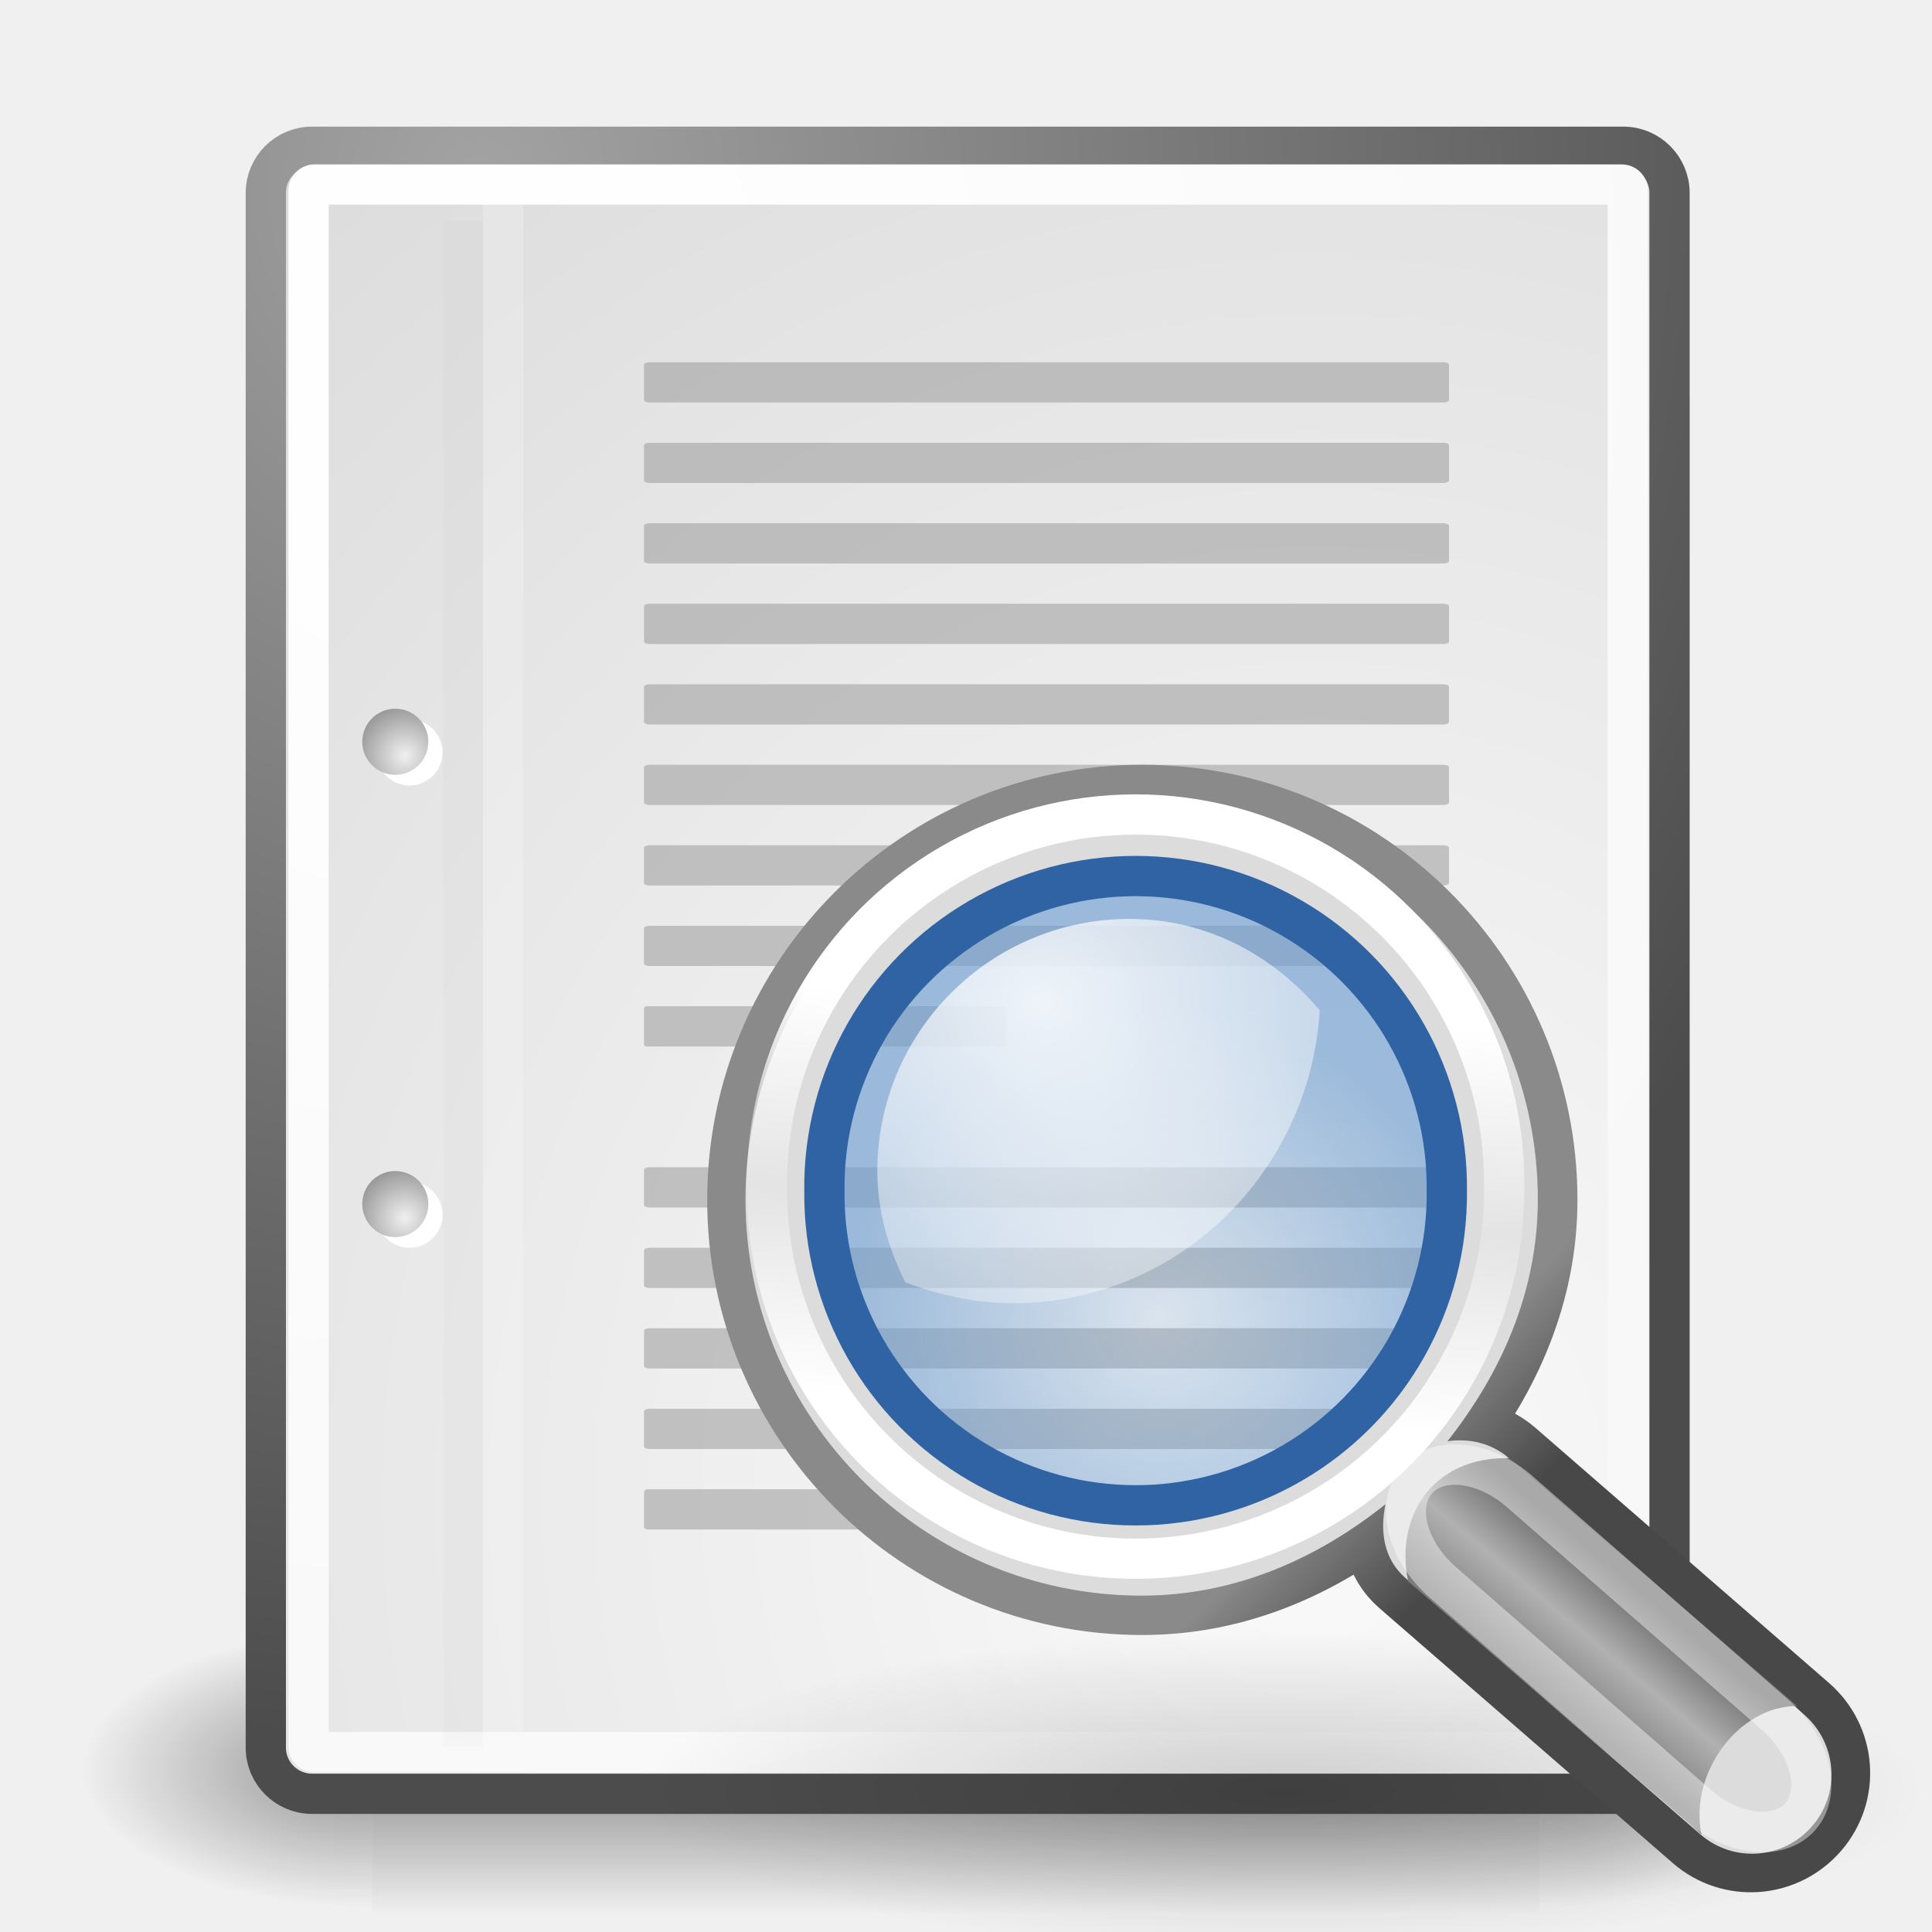
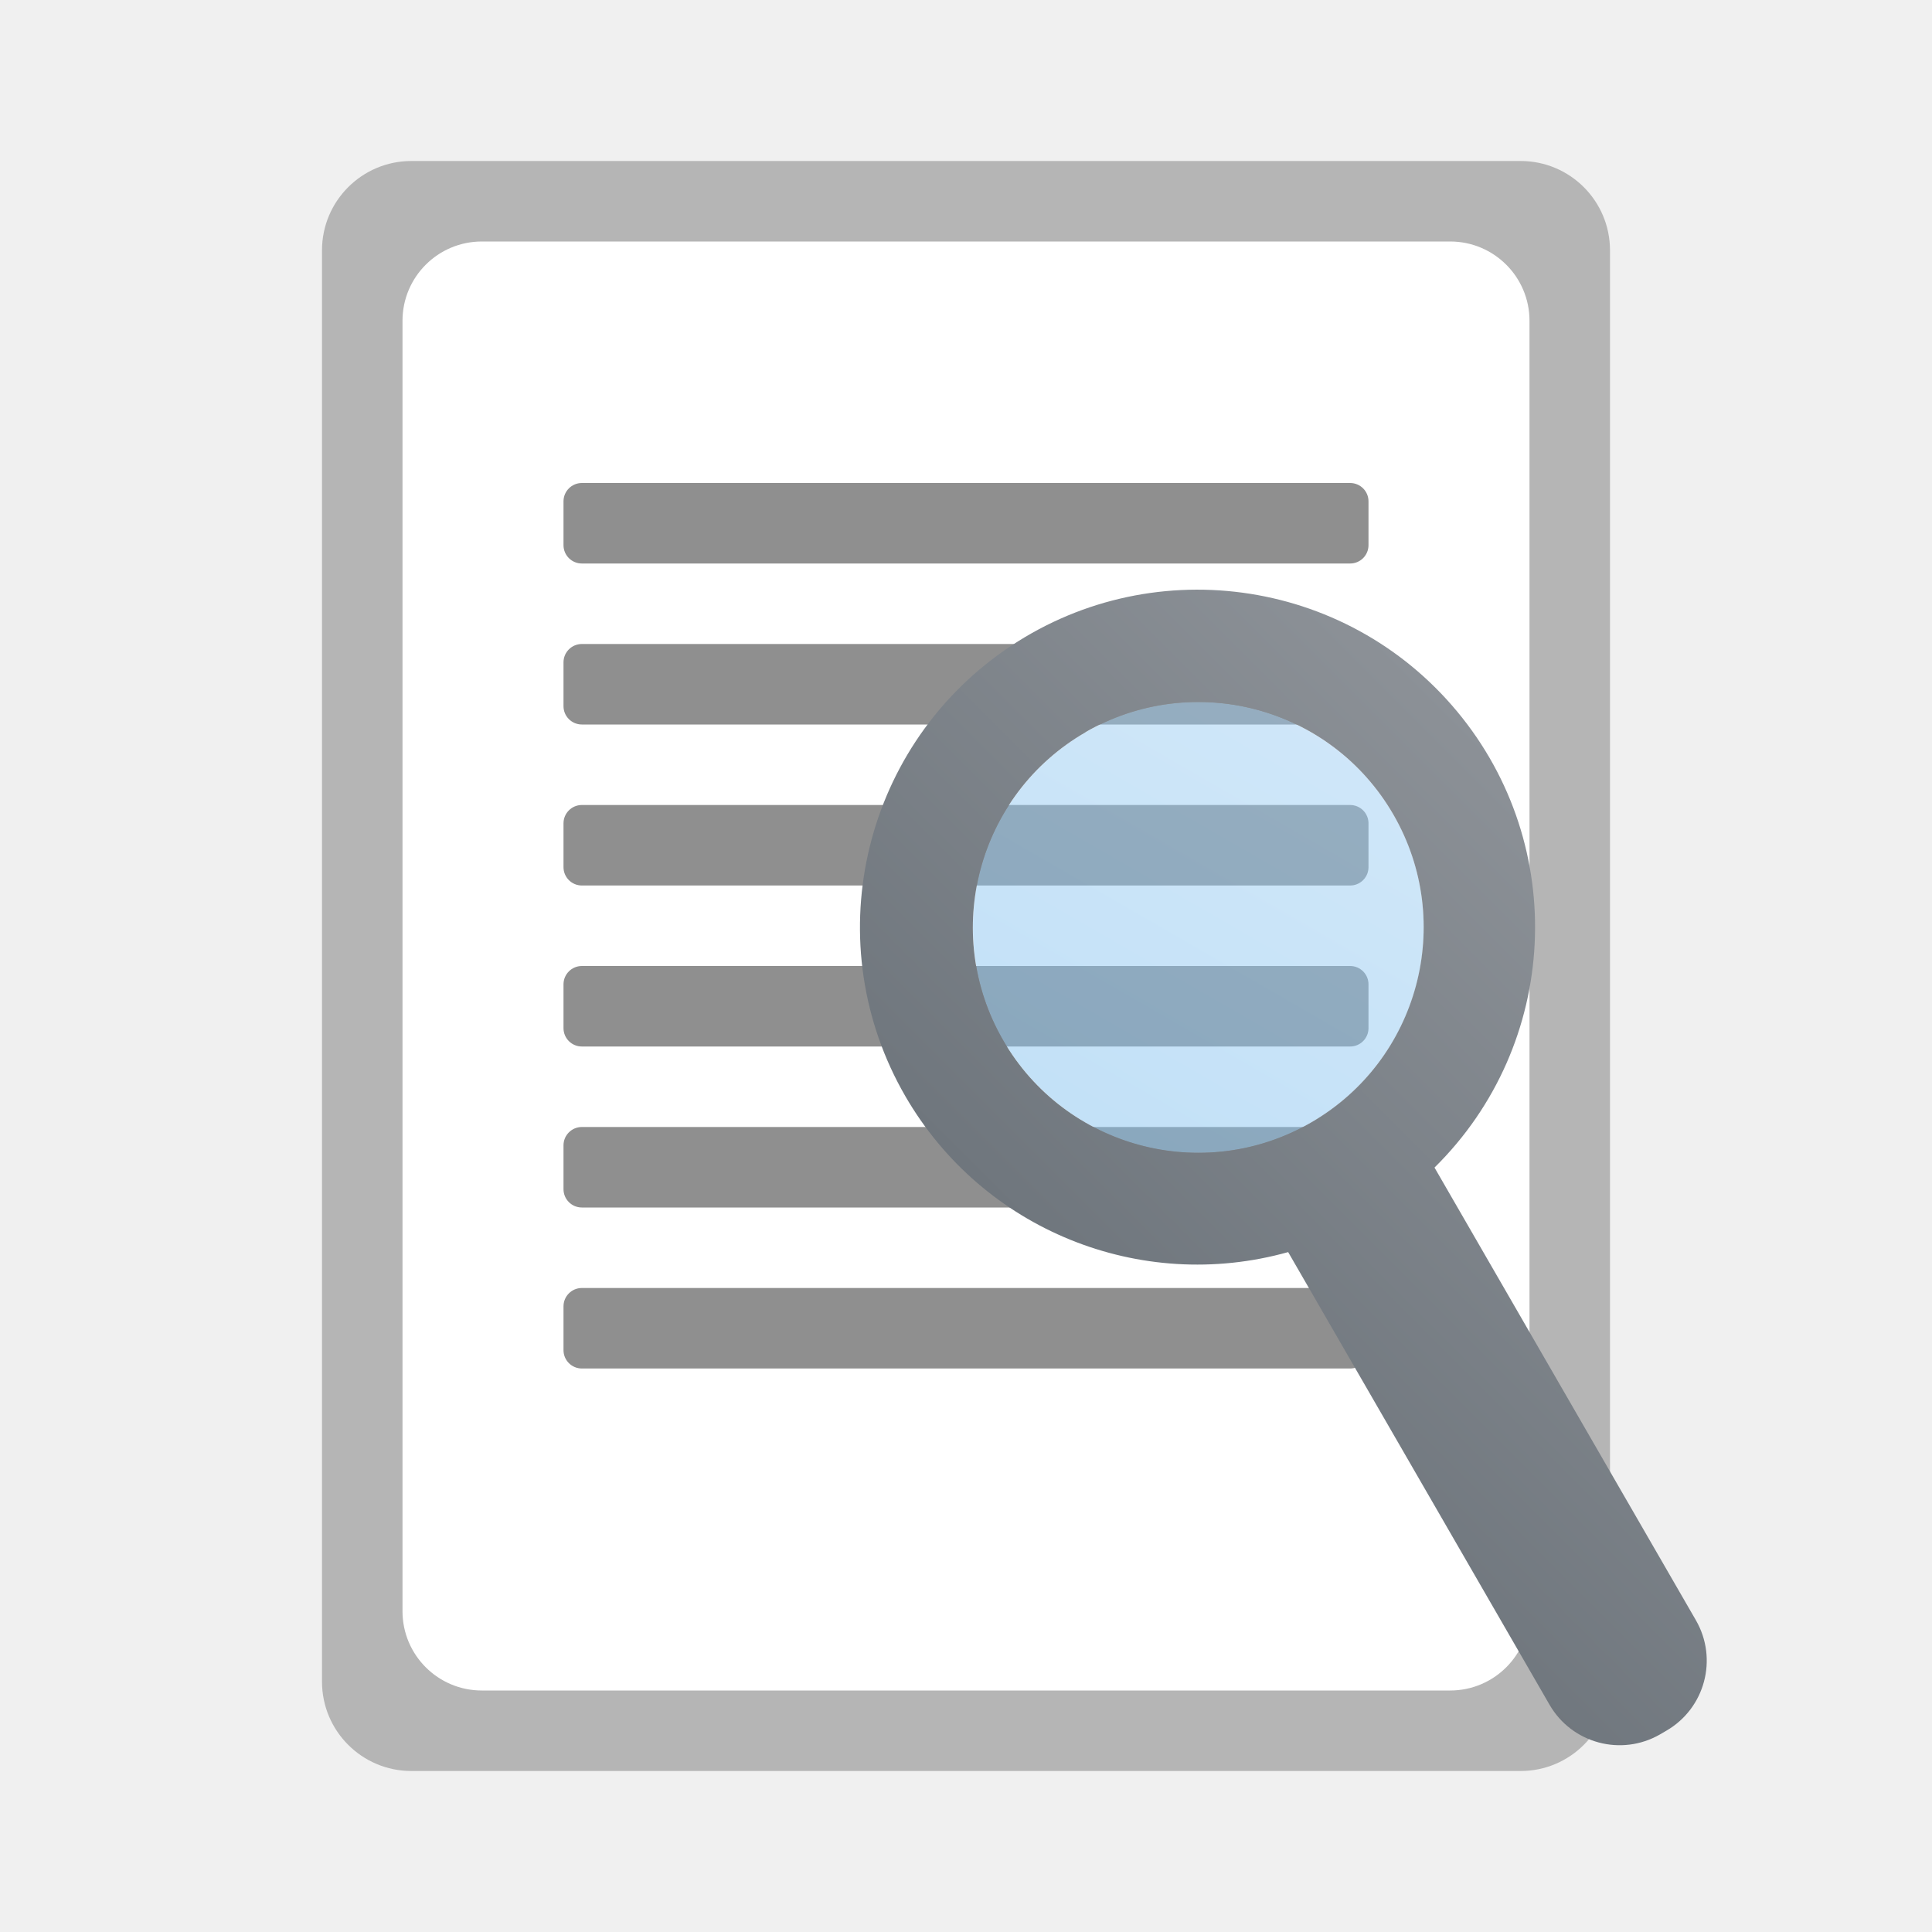
- <svg xmlns="http://www.w3.org/2000/svg" xmlns:xlink="http://www.w3.org/1999/xlink" id="svg249" height="48px" width="48px">
-   <defs id="defs3">
-     <radialGradient xlink:href="#linearGradient5060" id="radialGradient5031" gradientUnits="userSpaceOnUse" gradientTransform="matrix(-2.774389,0,0,1.969706,112.7623,-872.8854)" cx="605.714" cy="486.648" fx="605.714" fy="486.648" r="117.143" />
-     <linearGradient id="linearGradient5060">
-       <stop style="stop-color:black;stop-opacity:1;" offset="0" id="stop5062" />
-       <stop style="stop-color:black;stop-opacity:0;" offset="1" id="stop5064" />
+ <svg xmlns="http://www.w3.org/2000/svg" height="24px" width="24px" id="Camada_1" data-name="Camada 1" viewBox="0 0 24 24">
+   <defs>
+     <style>.cls-1{fill:#b5b5b5;}.cls-2{fill:#fff;}.cls-3{fill:#8f8f8f;}.cls-4{opacity:0.49;fill:url(#Gradiente_sem_nome_85);}.cls-5{fill:url(#Gradiente_sem_nome_93);}</style>
+     <linearGradient id="Gradiente_sem_nome_85" x1="-0.458" y1="9.095" x2="2.343" y2="13.946" gradientTransform="matrix(-1, 0, 0, 1, 15.828, 0)" gradientUnits="userSpaceOnUse">
+       <stop offset="0" stop-color="#9dcdf2" />
+       <stop offset="1" stop-color="#84c1ef" />
    </linearGradient>
-     <radialGradient xlink:href="#linearGradient5060" id="radialGradient5029" gradientUnits="userSpaceOnUse" gradientTransform="matrix(2.774389,0,0,1.969706,-1891.633,-872.8854)" cx="605.714" cy="486.648" fx="605.714" fy="486.648" r="117.143" />
-     <linearGradient id="linearGradient5048">
-       <stop style="stop-color:black;stop-opacity:0;" offset="0" id="stop5050" />
-       <stop id="stop5056" offset="0.5" style="stop-color:black;stop-opacity:1;" />
-       <stop style="stop-color:black;stop-opacity:0;" offset="1" id="stop5052" />
+     <linearGradient id="Gradiente_sem_nome_93" x1="-4.504" y1="11.025" x2="1.437" y2="16.966" gradientTransform="matrix(-1, 0, 0, 1, 15.828, 0)" gradientUnits="userSpaceOnUse">
+       <stop offset="0" stop-color="#8c9197" />
+       <stop offset="1" stop-color="#6f767d" />
    </linearGradient>
-     <linearGradient xlink:href="#linearGradient5048" id="linearGradient5027" gradientUnits="userSpaceOnUse" gradientTransform="matrix(2.774389,0,0,1.969706,-1892.179,-872.8854)" x1="302.857" y1="366.648" x2="302.857" y2="609.505" />
-     <linearGradient id="linearGradient4542">
-       <stop style="stop-color:#000000;stop-opacity:1;" offset="0" id="stop4544" />
-       <stop style="stop-color:#000000;stop-opacity:0;" offset="1" id="stop4546" />
-     </linearGradient>
-     <linearGradient id="linearGradient15662">
-       <stop id="stop15664" offset="0" style="stop-color:#ffffff;stop-opacity:1;" />
-       <stop id="stop15666" offset="1" style="stop-color:#f8f8f8;stop-opacity:1;" />
-     </linearGradient>
-     <radialGradient id="aigrd3" cx="20.892" cy="64.568" r="5.257" fx="20.892" fy="64.568" gradientUnits="userSpaceOnUse">
-       <stop offset="0" style="stop-color:#F0F0F0" id="stop15573" />
-       <stop offset="1" style="stop-color:#9a9a9a;stop-opacity:1;" id="stop15575" />
-     </radialGradient>
-     <radialGradient id="aigrd2" cx="20.892" cy="114.568" r="5.256" fx="20.892" fy="114.568" gradientUnits="userSpaceOnUse">
-       <stop offset="0" style="stop-color:#F0F0F0" id="stop15566" />
-       <stop offset="1" style="stop-color:#9a9a9a;stop-opacity:1;" id="stop15568" />
-     </radialGradient>
-     <linearGradient id="linearGradient269">
-       <stop id="stop270" offset="0" style="stop-color:#a3a3a3;stop-opacity:1;" />
-       <stop id="stop271" offset="1" style="stop-color:#4c4c4c;stop-opacity:1;" />
-     </linearGradient>
-     <linearGradient id="linearGradient259">
-       <stop id="stop260" offset="0" style="stop-color:#fafafa;stop-opacity:1;" />
-       <stop id="stop261" offset="1" style="stop-color:#bbbbbb;stop-opacity:1;" />
-     </linearGradient>
-     <radialGradient xlink:href="#linearGradient269" id="radialGradient15656" gradientUnits="userSpaceOnUse" gradientTransform="matrix(0.968273,0,0,1.032767,3.353553,0.646447)" cx="8.824" cy="3.756" fx="8.824" fy="3.756" r="37.752" />
-     <radialGradient xlink:href="#linearGradient259" id="radialGradient15658" gradientUnits="userSpaceOnUse" gradientTransform="scale(0.960493,1.041132)" cx="33.967" cy="35.737" fx="33.967" fy="35.737" r="86.708" />
-     <radialGradient xlink:href="#linearGradient15662" id="radialGradient15668" gradientUnits="userSpaceOnUse" gradientTransform="matrix(0.968273,0,0,1.032767,3.353553,0.646447)" cx="8.144" cy="7.268" fx="8.144" fy="7.268" r="38.159" />
-     <radialGradient r="5.256" fy="114.568" fx="20.892" cy="114.568" cx="20.892" gradientTransform="matrix(0.229703,0,0,0.229703,4.613529,3.979808)" gradientUnits="userSpaceOnUse" id="radialGradient2283" xlink:href="#aigrd2" />
-     <radialGradient r="5.257" fy="64.568" fx="20.892" cy="64.568" cx="20.892" gradientTransform="matrix(0.229703,0,0,0.229703,4.613529,3.979808)" gradientUnits="userSpaceOnUse" id="radialGradient2285" xlink:href="#aigrd3" />
-     <radialGradient xlink:href="#linearGradient4542" id="radialGradient4548" cx="24.307" cy="42.078" fx="24.307" fy="42.078" r="15.822" gradientTransform="matrix(1,0,0,0.284916,0,30.08928)" gradientUnits="userSpaceOnUse" />
-     <linearGradient id="linearGradient4440">
-       <stop id="stop4442" offset="0" style="stop-color:#7d7d7d;stop-opacity:1;" />
-       <stop style="stop-color:#b1b1b1;stop-opacity:1;" offset="0.5" id="stop4448" />
-       <stop id="stop4444" offset="1" style="stop-color:#686868;stop-opacity:1;" />
-     </linearGradient>
-     <linearGradient id="linearGradient4454">
-       <stop id="stop4456" offset="0" style="stop-color:#729fcf;stop-opacity:0.208;" />
-       <stop id="stop4458" offset="1" style="stop-color:#729fcf;stop-opacity:0.676;" />
-     </linearGradient>
-     <linearGradient id="linearGradient4467">
-       <stop id="stop4469" offset="0" style="stop-color:#ffffff;stop-opacity:1;" />
-       <stop id="stop4471" offset="1" style="stop-color:#ffffff;stop-opacity:0.248;" />
-     </linearGradient>
-     <linearGradient id="linearGradient4477">
-       <stop id="stop4479" offset="0" style="stop-color:#000000;stop-opacity:1;" />
-       <stop id="stop4481" offset="1" style="stop-color:#000000;stop-opacity:0;" />
-     </linearGradient>
-     <linearGradient id="linearGradient2366">
-       <stop style="stop-color:#ffffff;stop-opacity:1;" offset="0" id="stop2368" />
-       <stop id="stop2374" offset="0.5" style="stop-color:#ffffff;stop-opacity:0.219;" />
-       <stop style="stop-color:#ffffff;stop-opacity:1;" offset="1" id="stop2370" />
-     </linearGradient>
-     <linearGradient id="linearGradient2846">
-       <stop style="stop-color:#8a8a8a;stop-opacity:1;" offset="0" id="stop2848" />
-       <stop style="stop-color:#484848;stop-opacity:1;" offset="1" id="stop2850" />
-     </linearGradient>
-     <radialGradient xlink:href="#linearGradient4477" id="radialGradient1527" gradientUnits="userSpaceOnUse" gradientTransform="matrix(1,0,0,0.237968,-8.821068e-16,28.93278)" cx="24.13" cy="37.968" fx="24.13" fy="37.968" r="16.529" />
-     <linearGradient xlink:href="#linearGradient2846" id="linearGradient1529" gradientUnits="userSpaceOnUse" x1="27.366" y1="26.58" x2="31.336" y2="30.558" />
-     <linearGradient xlink:href="#linearGradient4440" id="linearGradient1531" gradientUnits="userSpaceOnUse" gradientTransform="matrix(1.334593,0,0,1.291292,-6.973842,-7.460658)" x1="30.656" y1="34" x2="33.219" y2="31.062" />
-     <linearGradient xlink:href="#linearGradient2366" id="linearGradient1533" gradientUnits="userSpaceOnUse" x1="18.293" y1="13.602" x2="17.501" y2="25.743" />
-     <radialGradient xlink:href="#linearGradient4454" id="radialGradient1537" gradientUnits="userSpaceOnUse" cx="18.241" cy="21.818" fx="18.241" fy="21.818" r="8.309" />
-     <radialGradient xlink:href="#linearGradient4467" id="radialGradient1539" gradientUnits="userSpaceOnUse" gradientTransform="matrix(2.592963,-7.746900e-24,-5.714443e-24,2.252104,-25.05975,-18.941)" cx="15.414" cy="13.078" fx="15.414" fy="13.078" r="6.656" />
  </defs>
-   <g id="layer6">
-     <g style="display:inline" id="g5022" transform="matrix(2.165152e-2,0,0,1.485743e-2,43.0076,42.68539)">
-       <rect y="-150.697" x="-1559.252" height="478.357" width="1339.633" id="rect4173" style="opacity:0.402;color:black;fill:url(#linearGradient5027);fill-opacity:1;fill-rule:nonzero;stroke:none;stroke-width:1;stroke-linecap:round;stroke-linejoin:miter;marker:none;marker-start:none;marker-mid:none;marker-end:none;stroke-miterlimit:4;stroke-dasharray:none;stroke-dashoffset:0;stroke-opacity:1;visibility:visible;display:inline;overflow:visible" />
-       <path id="path5058" d="M -219.619,-150.68 C -219.619,-150.68 -219.619,327.65 -219.619,327.65 C -76.745,328.551 125.781,220.481 125.781,88.454 C 125.781,-43.572 -33.655,-150.68 -219.619,-150.68 z " style="opacity:0.402;color:black;fill:url(#radialGradient5029);fill-opacity:1;fill-rule:nonzero;stroke:none;stroke-width:1;stroke-linecap:round;stroke-linejoin:miter;marker:none;marker-start:none;marker-mid:none;marker-end:none;stroke-miterlimit:4;stroke-dasharray:none;stroke-dashoffset:0;stroke-opacity:1;visibility:visible;display:inline;overflow:visible" />
-       <path style="opacity:0.402;color:black;fill:url(#radialGradient5031);fill-opacity:1;fill-rule:nonzero;stroke:none;stroke-width:1;stroke-linecap:round;stroke-linejoin:miter;marker:none;marker-start:none;marker-mid:none;marker-end:none;stroke-miterlimit:4;stroke-dasharray:none;stroke-dashoffset:0;stroke-opacity:1;visibility:visible;display:inline;overflow:visible" d="M -1559.252,-150.68 C -1559.252,-150.68 -1559.252,327.65 -1559.252,327.65 C -1702.127,328.551 -1904.652,220.481 -1904.652,88.454 C -1904.652,-43.572 -1745.216,-150.68 -1559.252,-150.68 z " id="path5018" />
-     </g>
-   </g>
-   <g style="display:inline" id="layer1">
-     <rect style="color:#000000;fill:url(#radialGradient15658);fill-opacity:1;fill-rule:nonzero;stroke:url(#radialGradient15656);stroke-width:1;stroke-linecap:round;stroke-linejoin:round;stroke-miterlimit:4;stroke-dashoffset:0;stroke-opacity:1;marker:none;marker-start:none;marker-mid:none;marker-end:none;visibility:visible;display:block;overflow:visible" id="rect15391" width="34.875" height="40.92" x="6.604" y="3.646" ry="1.149" />
-     <rect style="color:#000000;fill:none;fill-opacity:1;fill-rule:nonzero;stroke:url(#radialGradient15668);stroke-width:1;stroke-linecap:round;stroke-linejoin:round;stroke-miterlimit:4;stroke-dashoffset:0;stroke-opacity:1;marker:none;marker-start:none;marker-mid:none;marker-end:none;visibility:visible;display:block;overflow:visible" id="rect15660" width="32.776" height="38.946" x="7.666" y="4.584" ry="0.149" rx="0.149" />
-     <g transform="translate(0.646447,-3.798933e-2)" id="g2270">
-       <g id="g1440" style="fill:#ffffff;fill-opacity:1;fill-rule:nonzero;stroke:#000000;stroke-miterlimit:4" transform="matrix(0.229703,0,0,0.229703,4.967081,4.244972)">
-         <radialGradient id="radialGradient1442" cx="20.892" cy="114.568" r="5.256" fx="20.892" fy="114.568" gradientUnits="userSpaceOnUse">
-           <stop offset="0" style="stop-color:#F0F0F0" id="stop1444" />
-           <stop offset="1" style="stop-color:#474747" id="stop1446" />
-         </radialGradient>
-         <path style="stroke:none" d="M 23.428,113.07 C 23.428,115.043 21.828,116.642 19.855,116.642 C 17.881,116.642 16.282,115.042 16.282,113.07 C 16.282,111.096 17.882,109.497 19.855,109.497 C 21.828,109.497 23.428,111.097 23.428,113.07 z " id="path1448" />
-         <radialGradient id="radialGradient1450" cx="20.892" cy="64.568" r="5.257" fx="20.892" fy="64.568" gradientUnits="userSpaceOnUse">
-           <stop offset="0" style="stop-color:#F0F0F0" id="stop1452" />
-           <stop offset="1" style="stop-color:#474747" id="stop1454" />
-         </radialGradient>
-         <path style="stroke:none" d="M 23.428,63.07 C 23.428,65.043 21.828,66.643 19.855,66.643 C 17.881,66.643 16.282,65.043 16.282,63.07 C 16.282,61.096 17.882,59.497 19.855,59.497 C 21.828,59.497 23.428,61.097 23.428,63.07 z " id="path1456" />
-       </g>
-       <path style="fill:url(#radialGradient2283);fill-rule:nonzero;stroke:none;stroke-miterlimit:4" d="M 9.995,29.952 C 9.995,30.406 9.627,30.773 9.174,30.773 C 8.721,30.773 8.354,30.405 8.354,29.952 C 8.354,29.499 8.721,29.132 9.174,29.132 C 9.627,29.132 9.995,29.499 9.995,29.952 z " id="path15570" />
-       <path style="fill:url(#radialGradient2285);fill-rule:nonzero;stroke:none;stroke-miterlimit:4" d="M 9.995,18.467 C 9.995,18.92 9.627,19.288 9.174,19.288 C 8.721,19.288 8.354,18.92 8.354,18.467 C 8.354,18.014 8.721,17.646 9.174,17.646 C 9.627,17.646 9.995,18.014 9.995,18.467 z " id="path15577" />
-     </g>
-     <path style="fill:none;fill-opacity:0.75;fill-rule:evenodd;stroke:#000000;stroke-width:0.989;stroke-linecap:butt;stroke-linejoin:miter;stroke-miterlimit:4;stroke-opacity:0.018" d="M 11.506,5.494 L 11.506,43.401" id="path15672" />
-     <path style="fill:none;fill-opacity:0.75;fill-rule:evenodd;stroke:#ffffff;stroke-width:1;stroke-linecap:butt;stroke-linejoin:miter;stroke-miterlimit:4;stroke-opacity:0.205" d="M 12.5,5.021 L 12.5,43.038" id="path15674" />
-   </g>
-   <g id="layer5" style="display:inline">
-     <g transform="matrix(0.909091,0,0,1,2.363628,0)" id="g2253">
-       <rect style="color:#000000;fill:#9b9b9b;fill-opacity:0.55;fill-rule:nonzero;stroke:none;stroke-width:1;stroke-linecap:round;stroke-linejoin:round;stroke-miterlimit:4;stroke-dashoffset:0;stroke-opacity:0.082;marker:none;marker-start:none;marker-mid:none;marker-end:none;visibility:visible;display:block;overflow:visible" id="rect15686" width="22" height="1" x="15" y="9" rx="0.152" ry="0.065" />
-       <rect style="color:#000000;fill:#9b9b9b;fill-opacity:0.55;fill-rule:nonzero;stroke:none;stroke-width:1;stroke-linecap:round;stroke-linejoin:round;stroke-miterlimit:4;stroke-dashoffset:0;stroke-opacity:0.082;marker:none;marker-start:none;marker-mid:none;marker-end:none;visibility:visible;display:block;overflow:visible" id="rect15688" width="22" height="1" x="15" y="11" rx="0.152" ry="0.065" />
-       <rect style="color:#000000;fill:#9b9b9b;fill-opacity:0.55;fill-rule:nonzero;stroke:none;stroke-width:1;stroke-linecap:round;stroke-linejoin:round;stroke-miterlimit:4;stroke-dashoffset:0;stroke-opacity:0.082;marker:none;marker-start:none;marker-mid:none;marker-end:none;visibility:visible;display:block;overflow:visible" id="rect15690" width="22" height="1" x="15" y="13" rx="0.152" ry="0.065" />
-       <rect style="color:#000000;fill:#9b9b9b;fill-opacity:0.55;fill-rule:nonzero;stroke:none;stroke-width:1;stroke-linecap:round;stroke-linejoin:round;stroke-miterlimit:4;stroke-dashoffset:0;stroke-opacity:0.082;marker:none;marker-start:none;marker-mid:none;marker-end:none;visibility:visible;display:block;overflow:visible" id="rect15692" width="22" height="1" x="15" y="15" rx="0.152" ry="0.065" />
-       <rect style="color:#000000;fill:#9b9b9b;fill-opacity:0.55;fill-rule:nonzero;stroke:none;stroke-width:1;stroke-linecap:round;stroke-linejoin:round;stroke-miterlimit:4;stroke-dashoffset:0;stroke-opacity:0.082;marker:none;marker-start:none;marker-mid:none;marker-end:none;visibility:visible;display:block;overflow:visible" id="rect15694" width="22" height="1" x="15" y="17" rx="0.152" ry="0.065" />
-       <rect style="color:#000000;fill:#9b9b9b;fill-opacity:0.55;fill-rule:nonzero;stroke:none;stroke-width:1;stroke-linecap:round;stroke-linejoin:round;stroke-miterlimit:4;stroke-dashoffset:0;stroke-opacity:0.082;marker:none;marker-start:none;marker-mid:none;marker-end:none;visibility:visible;display:block;overflow:visible" id="rect15696" width="22" height="1" x="15" y="19" rx="0.152" ry="0.065" />
-       <rect style="color:#000000;fill:#9b9b9b;fill-opacity:0.55;fill-rule:nonzero;stroke:none;stroke-width:1;stroke-linecap:round;stroke-linejoin:round;stroke-miterlimit:4;stroke-dashoffset:0;stroke-opacity:0.082;marker:none;marker-start:none;marker-mid:none;marker-end:none;visibility:visible;display:block;overflow:visible" id="rect15698" width="22" height="1" x="15" y="21" rx="0.152" ry="0.065" />
-       <rect style="color:#000000;fill:#9b9b9b;fill-opacity:0.55;fill-rule:nonzero;stroke:none;stroke-width:1;stroke-linecap:round;stroke-linejoin:round;stroke-miterlimit:4;stroke-dashoffset:0;stroke-opacity:0.082;marker:none;marker-start:none;marker-mid:none;marker-end:none;visibility:visible;display:block;overflow:visible" id="rect15700" width="22" height="1" x="15" y="23" rx="0.152" ry="0.065" />
-       <rect style="color:#000000;fill:#9b9b9b;fill-opacity:0.55;fill-rule:nonzero;stroke:none;stroke-width:1;stroke-linecap:round;stroke-linejoin:round;stroke-miterlimit:4;stroke-dashoffset:0;stroke-opacity:0.082;marker:none;marker-start:none;marker-mid:none;marker-end:none;visibility:visible;display:block;overflow:visible" id="rect15732" width="9.9" height="1" x="15" y="25" rx="0.068" ry="0.065" />
-       <rect style="color:#000000;fill:#9b9b9b;fill-opacity:0.55;fill-rule:nonzero;stroke:none;stroke-width:1;stroke-linecap:round;stroke-linejoin:round;stroke-miterlimit:4;stroke-dashoffset:0;stroke-opacity:0.082;marker:none;marker-start:none;marker-mid:none;marker-end:none;visibility:visible;display:block;overflow:visible" id="rect15736" width="22" height="1" x="15" y="29" rx="0.152" ry="0.065" />
-       <rect style="color:#000000;fill:#9b9b9b;fill-opacity:0.55;fill-rule:nonzero;stroke:none;stroke-width:1;stroke-linecap:round;stroke-linejoin:round;stroke-miterlimit:4;stroke-dashoffset:0;stroke-opacity:0.082;marker:none;marker-start:none;marker-mid:none;marker-end:none;visibility:visible;display:block;overflow:visible" id="rect15738" width="22" height="1" x="15" y="31" rx="0.152" ry="0.065" />
-       <rect style="color:#000000;fill:#9b9b9b;fill-opacity:0.55;fill-rule:nonzero;stroke:none;stroke-width:1;stroke-linecap:round;stroke-linejoin:round;stroke-miterlimit:4;stroke-dashoffset:0;stroke-opacity:0.082;marker:none;marker-start:none;marker-mid:none;marker-end:none;visibility:visible;display:block;overflow:visible" id="rect15740" width="22" height="1" x="15" y="33" rx="0.152" ry="0.065" />
-       <rect style="color:#000000;fill:#9b9b9b;fill-opacity:0.55;fill-rule:nonzero;stroke:none;stroke-width:1;stroke-linecap:round;stroke-linejoin:round;stroke-miterlimit:4;stroke-dashoffset:0;stroke-opacity:0.082;marker:none;marker-start:none;marker-mid:none;marker-end:none;visibility:visible;display:block;overflow:visible" id="rect15742" width="22" height="1" x="15" y="35" rx="0.152" ry="0.065" />
-       <rect style="color:#000000;fill:#9b9b9b;fill-opacity:0.55;fill-rule:nonzero;stroke:none;stroke-width:1;stroke-linecap:round;stroke-linejoin:round;stroke-miterlimit:4;stroke-dashoffset:0;stroke-opacity:0.082;marker:none;marker-start:none;marker-mid:none;marker-end:none;visibility:visible;display:block;overflow:visible" id="rect15744" width="15.4" height="1" x="15" y="37" rx="0.106" ry="0.065" />
-     </g>
-     <g id="g1772" transform="matrix(0.665377,0,0,0.665377,15.98645,17.90835)">
-       <path style="opacity:0.171;color:#000000;fill:url(#radialGradient1527);fill-opacity:1;fill-rule:evenodd;stroke:none;stroke-width:1;stroke-linecap:round;stroke-linejoin:miter;marker:none;marker-start:none;marker-mid:none;marker-end:none;stroke-miterlimit:10;stroke-dasharray:none;stroke-dashoffset:0;stroke-opacity:1;visibility:visible;display:inline;overflow:visible" id="path4475" d="M 40.659 37.968 A 16.529 3.933 0 1 1  7.601,37.968 A 16.529 3.933 0 1 1  40.659 37.968 z" transform="matrix(1.446431,0,0,1.51999,-10.97453,-17.75168)" />
-       <path id="path2844" d="M 18.628,3.144 C 10.488,3.144 3.883,9.749 3.883,17.888 C 3.883,26.027 10.488,32.633 18.628,32.633 C 22.107,32.633 25.179,31.249 27.701,29.231 C 27.496,30.237 27.623,31.266 28.457,31.99 L 39.422,41.518 C 40.655,42.589 42.509,42.449 43.58,41.215 C 44.652,39.982 44.511,38.128 43.278,37.057 L 32.314,27.529 C 31.642,26.946 30.821,26.773 30.008,26.886 C 31.994,24.374 33.372,21.338 33.372,17.888 C 33.372,9.749 26.767,3.144 18.628,3.144 z M 18.552,4.37 C 26.191,4.37 31.844,9.159 31.844,17.662 C 31.844,26.337 26.027,30.953 18.552,30.953 C 11.249,30.953 5.26,25.475 5.26,17.662 C 5.26,9.677 11.085,4.37 18.552,4.37 z " style="opacity:1;color:#000000;fill:#dcdcdc;fill-opacity:1;fill-rule:evenodd;stroke:url(#linearGradient1529);stroke-width:3.006;stroke-linecap:round;stroke-linejoin:miter;marker:none;marker-start:none;marker-mid:none;marker-end:none;stroke-miterlimit:10;stroke-dasharray:none;stroke-dashoffset:0;stroke-opacity:1;visibility:visible;display:inline;overflow:visible" />
-       <path style="opacity:1;color:#000000;fill:#dcdcdc;fill-opacity:1;fill-rule:evenodd;stroke:none;stroke-width:1;stroke-linecap:round;stroke-linejoin:miter;marker:none;marker-start:none;marker-mid:none;marker-end:none;stroke-miterlimit:10;stroke-dasharray:none;stroke-dashoffset:0;stroke-opacity:1;visibility:visible;display:inline;overflow:visible" d="M 18.603,3.08 C 10.437,3.08 3.81,9.707 3.81,17.873 C 3.81,26.038 10.437,32.665 18.603,32.665 C 22.094,32.665 25.175,31.276 27.706,29.252 C 27.5,30.262 27.628,31.294 28.465,32.02 L 39.464,41.579 C 40.701,42.653 42.562,42.513 43.636,41.275 C 44.711,40.038 44.57,38.178 43.333,37.103 L 32.333,27.545 C 31.66,26.96 30.836,26.786 30.02,26.9 C 32.013,24.379 33.395,21.333 33.395,17.873 C 33.395,9.707 26.768,3.08 18.603,3.08 z M 18.527,6.266 C 24.808,6.266 29.906,11.364 29.906,17.645 C 29.906,23.926 24.808,29.024 18.527,29.024 C 12.246,29.024 7.148,23.926 7.148,17.645 C 7.148,11.364 12.246,6.266 18.527,6.266 z " id="path4430" />
-       <path style="opacity:1;color:#000000;fill:url(#linearGradient1531);fill-opacity:1;fill-rule:evenodd;stroke:none;stroke-width:1;stroke-linecap:round;stroke-linejoin:miter;marker:none;marker-start:none;marker-mid:none;marker-end:none;stroke-miterlimit:10;stroke-dasharray:none;stroke-dashoffset:0;stroke-opacity:1;visibility:visible;display:inline;overflow:visible" d="M 39.507,41.578 C 39.028,39.305 40.904,36.766 43.091,36.789 C 43.091,36.789 32.331,27.531 32.331,27.531 C 29.386,27.474 28.061,29.804 28.554,32.131 L 39.507,41.578 z " id="path4438" />
-       <path style="opacity:1;color:#000000;fill:none;fill-opacity:1;fill-rule:evenodd;stroke:url(#linearGradient1533);stroke-width:1.206;stroke-linecap:round;stroke-linejoin:miter;marker:none;marker-start:none;marker-mid:none;marker-end:none;stroke-miterlimit:10;stroke-dasharray:none;stroke-dashoffset:0;stroke-opacity:1;visibility:visible;display:inline;overflow:visible" id="path4450" d="M 28.549 18.92 A 11.049 11.049 0 1 1  6.452,18.92 A 11.049 11.049 0 1 1  28.549 18.92 z" transform="matrix(1.245743,0,0,1.245743,-3.425346,-6.177033)" />
-       <rect style="opacity:0.433;color:#000000;fill:none;fill-opacity:1;fill-rule:evenodd;stroke:#ffffff;stroke-width:1.503;stroke-linecap:round;stroke-linejoin:miter;marker:none;marker-start:none;marker-mid:none;marker-end:none;stroke-miterlimit:10;stroke-dasharray:none;stroke-dashoffset:0;stroke-opacity:1;visibility:visible;display:inline;overflow:visible" id="rect4495" width="19.048" height="4.44" x="40.373" y="0.141" rx="3.211" ry="2.837" transform="matrix(0.752986,0.658037,-0.648902,0.760872,0,0)" />
-       <path style="color:#000000;fill:url(#radialGradient1537);fill-opacity:1;fill-rule:evenodd;stroke:#3063a3;stroke-width:1.075;stroke-linecap:round;stroke-linejoin:miter;marker:none;marker-start:none;marker-mid:none;marker-end:none;stroke-miterlimit:10;stroke-dashoffset:0;stroke-opacity:1;visibility:visible" id="path4452" d="M 25.898 18.478 A 8.309 8.309 0 1 1  9.281,18.478 A 8.309 8.309 0 1 1  25.898 18.478 z" transform="matrix(1.398614,0,0,1.398614,-6.224338,-8.298958)" />
-       <path style="opacity:0.834;color:#000000;fill:url(#radialGradient1539);fill-opacity:1;fill-rule:evenodd;stroke:none;stroke-width:1;stroke-linecap:round;stroke-linejoin:miter;marker:none;marker-start:none;marker-mid:none;marker-end:none;stroke-miterlimit:10;stroke-dasharray:none;stroke-dashoffset:0;stroke-opacity:1;visibility:visible;display:inline;overflow:visible" d="M 18.157,7.397 C 12.949,7.397 8.732,11.614 8.732,16.821 C 8.732,18.325 9.153,19.709 9.78,20.971 C 11.032,21.433 12.362,21.747 13.774,21.747 C 19.945,21.747 24.874,16.885 25.254,10.81 C 23.523,8.764 21.044,7.397 18.157,7.397 z " id="path4462" />
-     </g>
-   </g>
+   <rect class="cls-1" x="4" y="2" width="16" height="20" rx="1.11" />
+   <rect class="cls-2" x="5" y="3" width="14" height="18" rx="0.985" />
+   <rect class="cls-3" x="7" y="6" width="10" height="1" rx="0.228" />
+   <rect class="cls-3" x="7" y="8" width="10" height="1" rx="0.228" />
+   <rect class="cls-3" x="7" y="10" width="10" height="1" rx="0.228" />
+   <rect class="cls-3" x="7" y="12" width="10" height="1" rx="0.228" />
+   <rect class="cls-3" x="7" y="14" width="10" height="1" rx="0.228" />
+   <rect class="cls-3" x="7" y="16" width="10" height="1" rx="0.228" />
+   <circle class="cls-4" cx="14.886" cy="11.521" r="2.8" />
+   <path class="cls-5" d="M11.248,13.62a4.19,4.19,0,0,0,4.754,1.934l3.247,5.623a1.005,1.005,0,0,0,1.373.368l.077-.045a1.005,1.005,0,0,0,.368-1.373l-3.247-5.623a4.193,4.193,0,1,0-6.572-.884Zm2.237-4.525a2.8,2.8,0,1,1-1.025,3.825A2.8,2.8,0,0,1,13.486,9.096Z" />
</svg>
